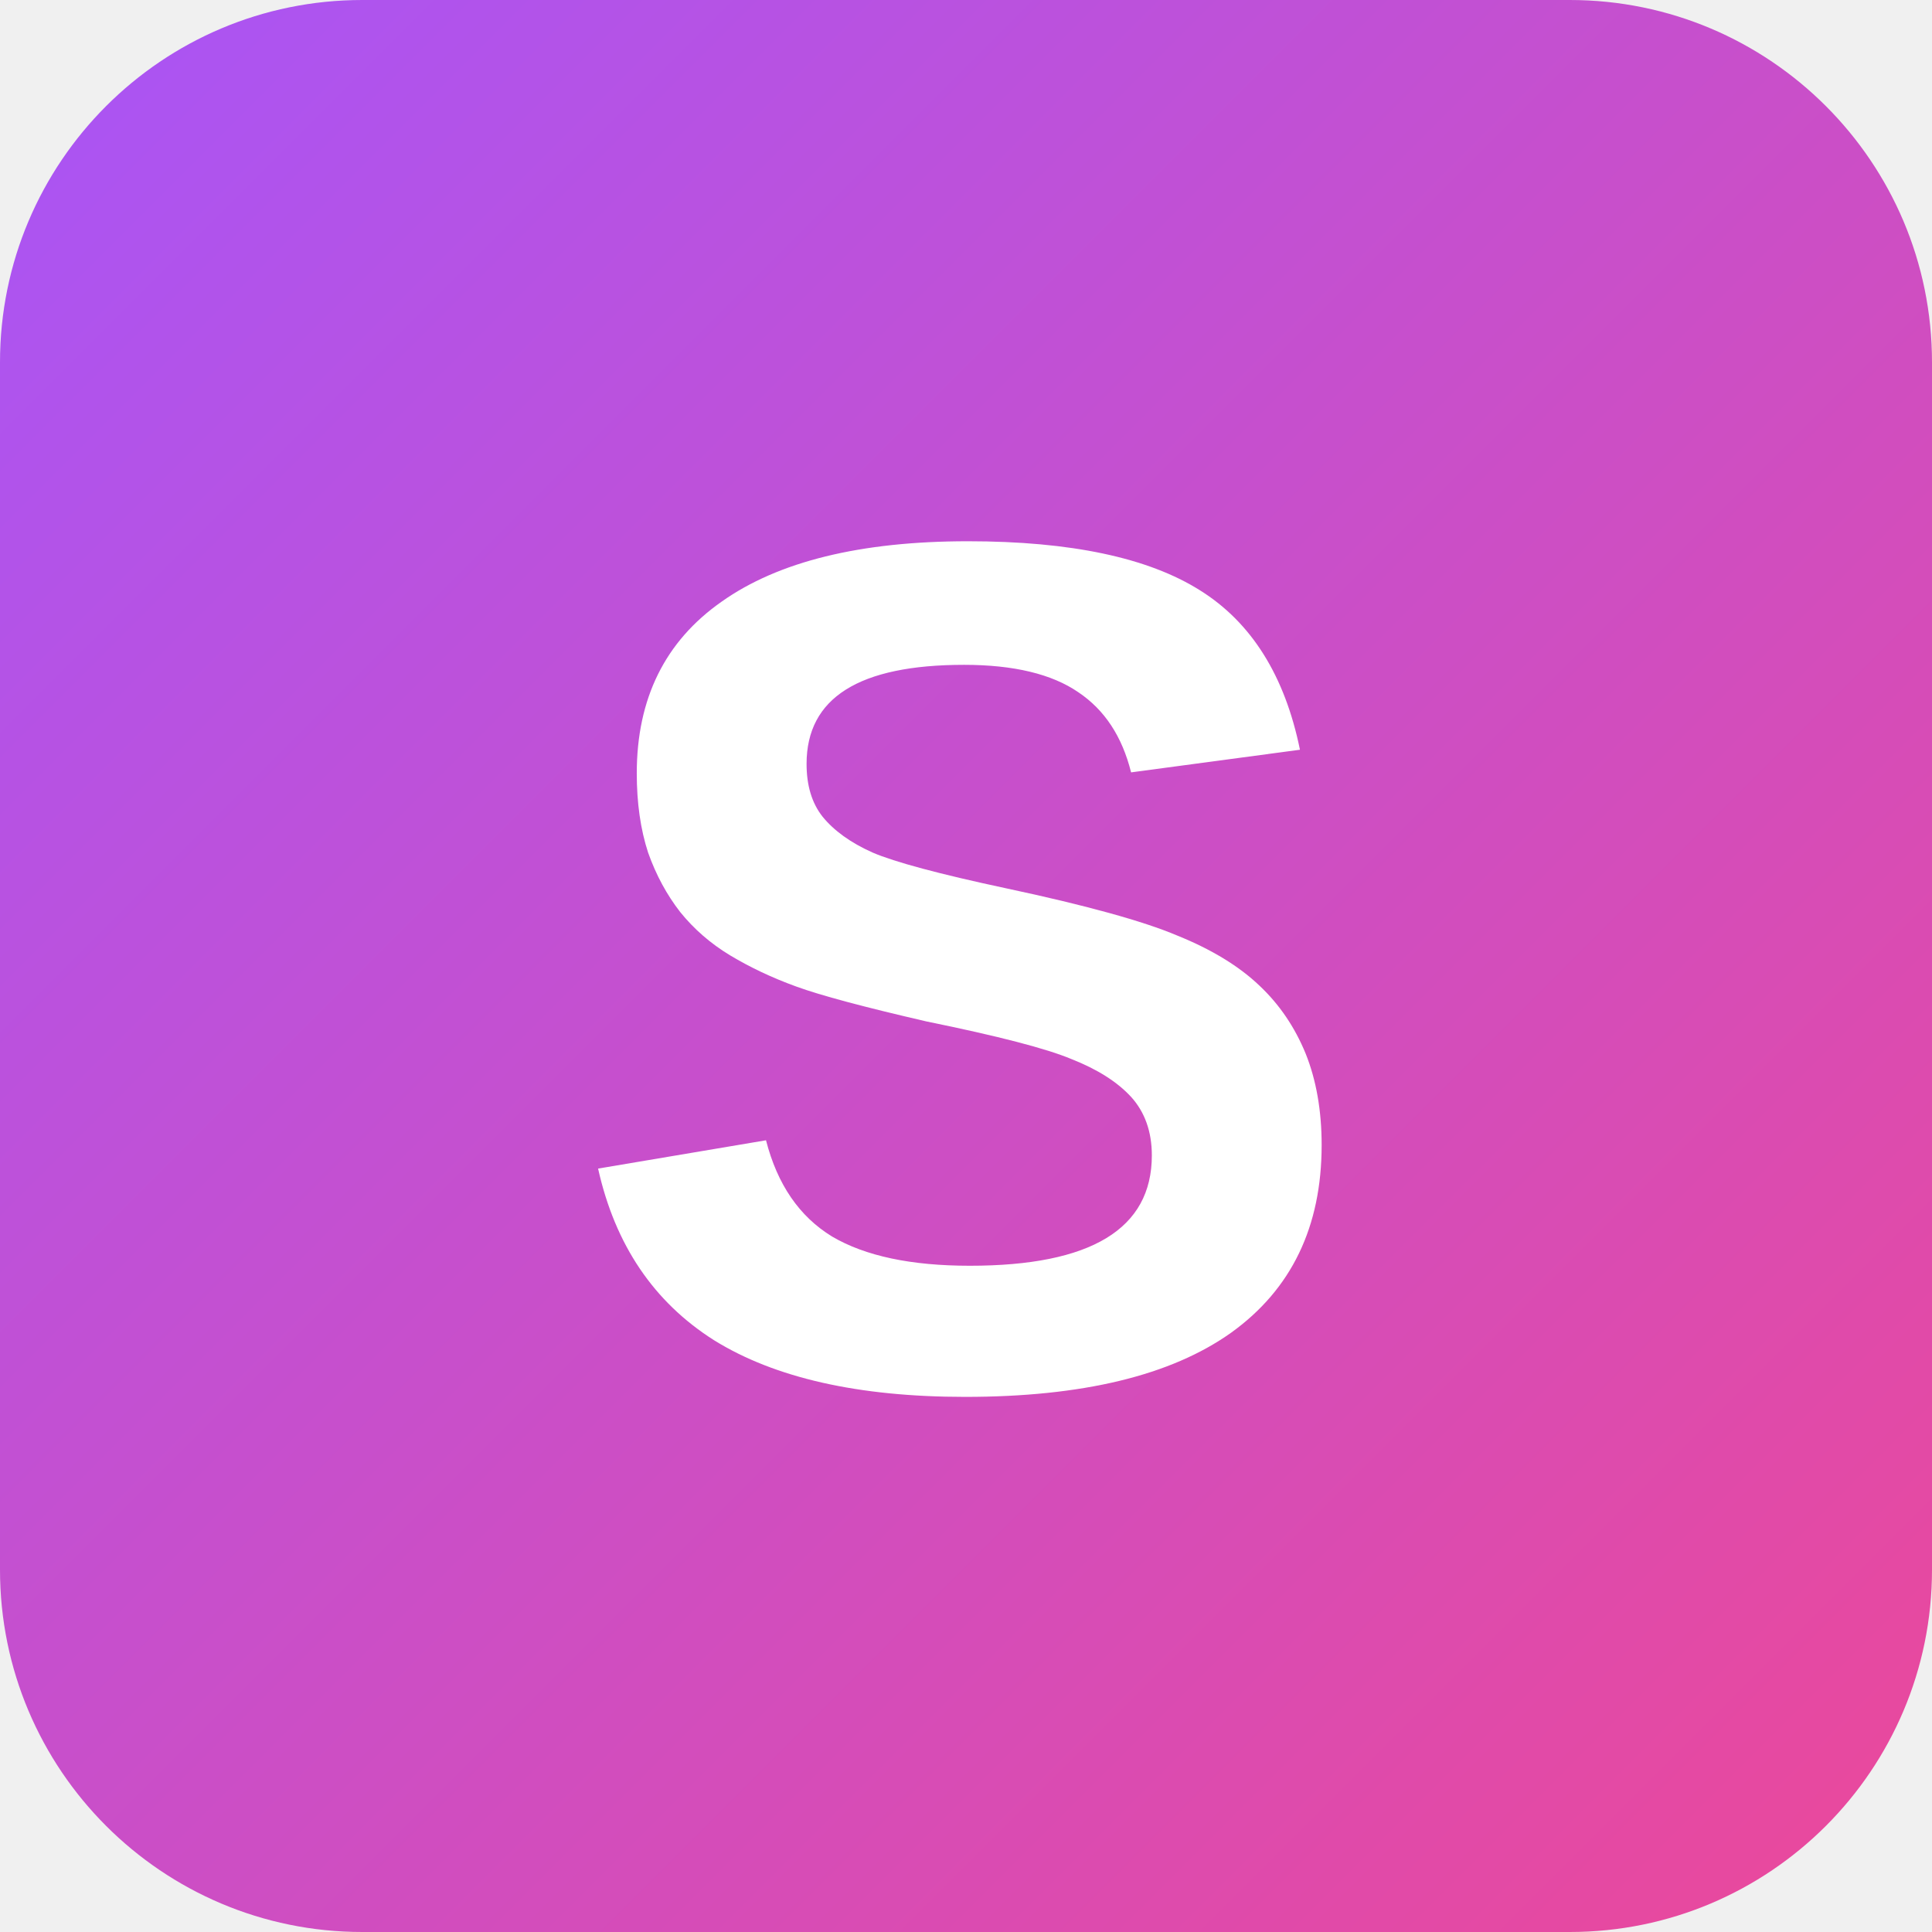
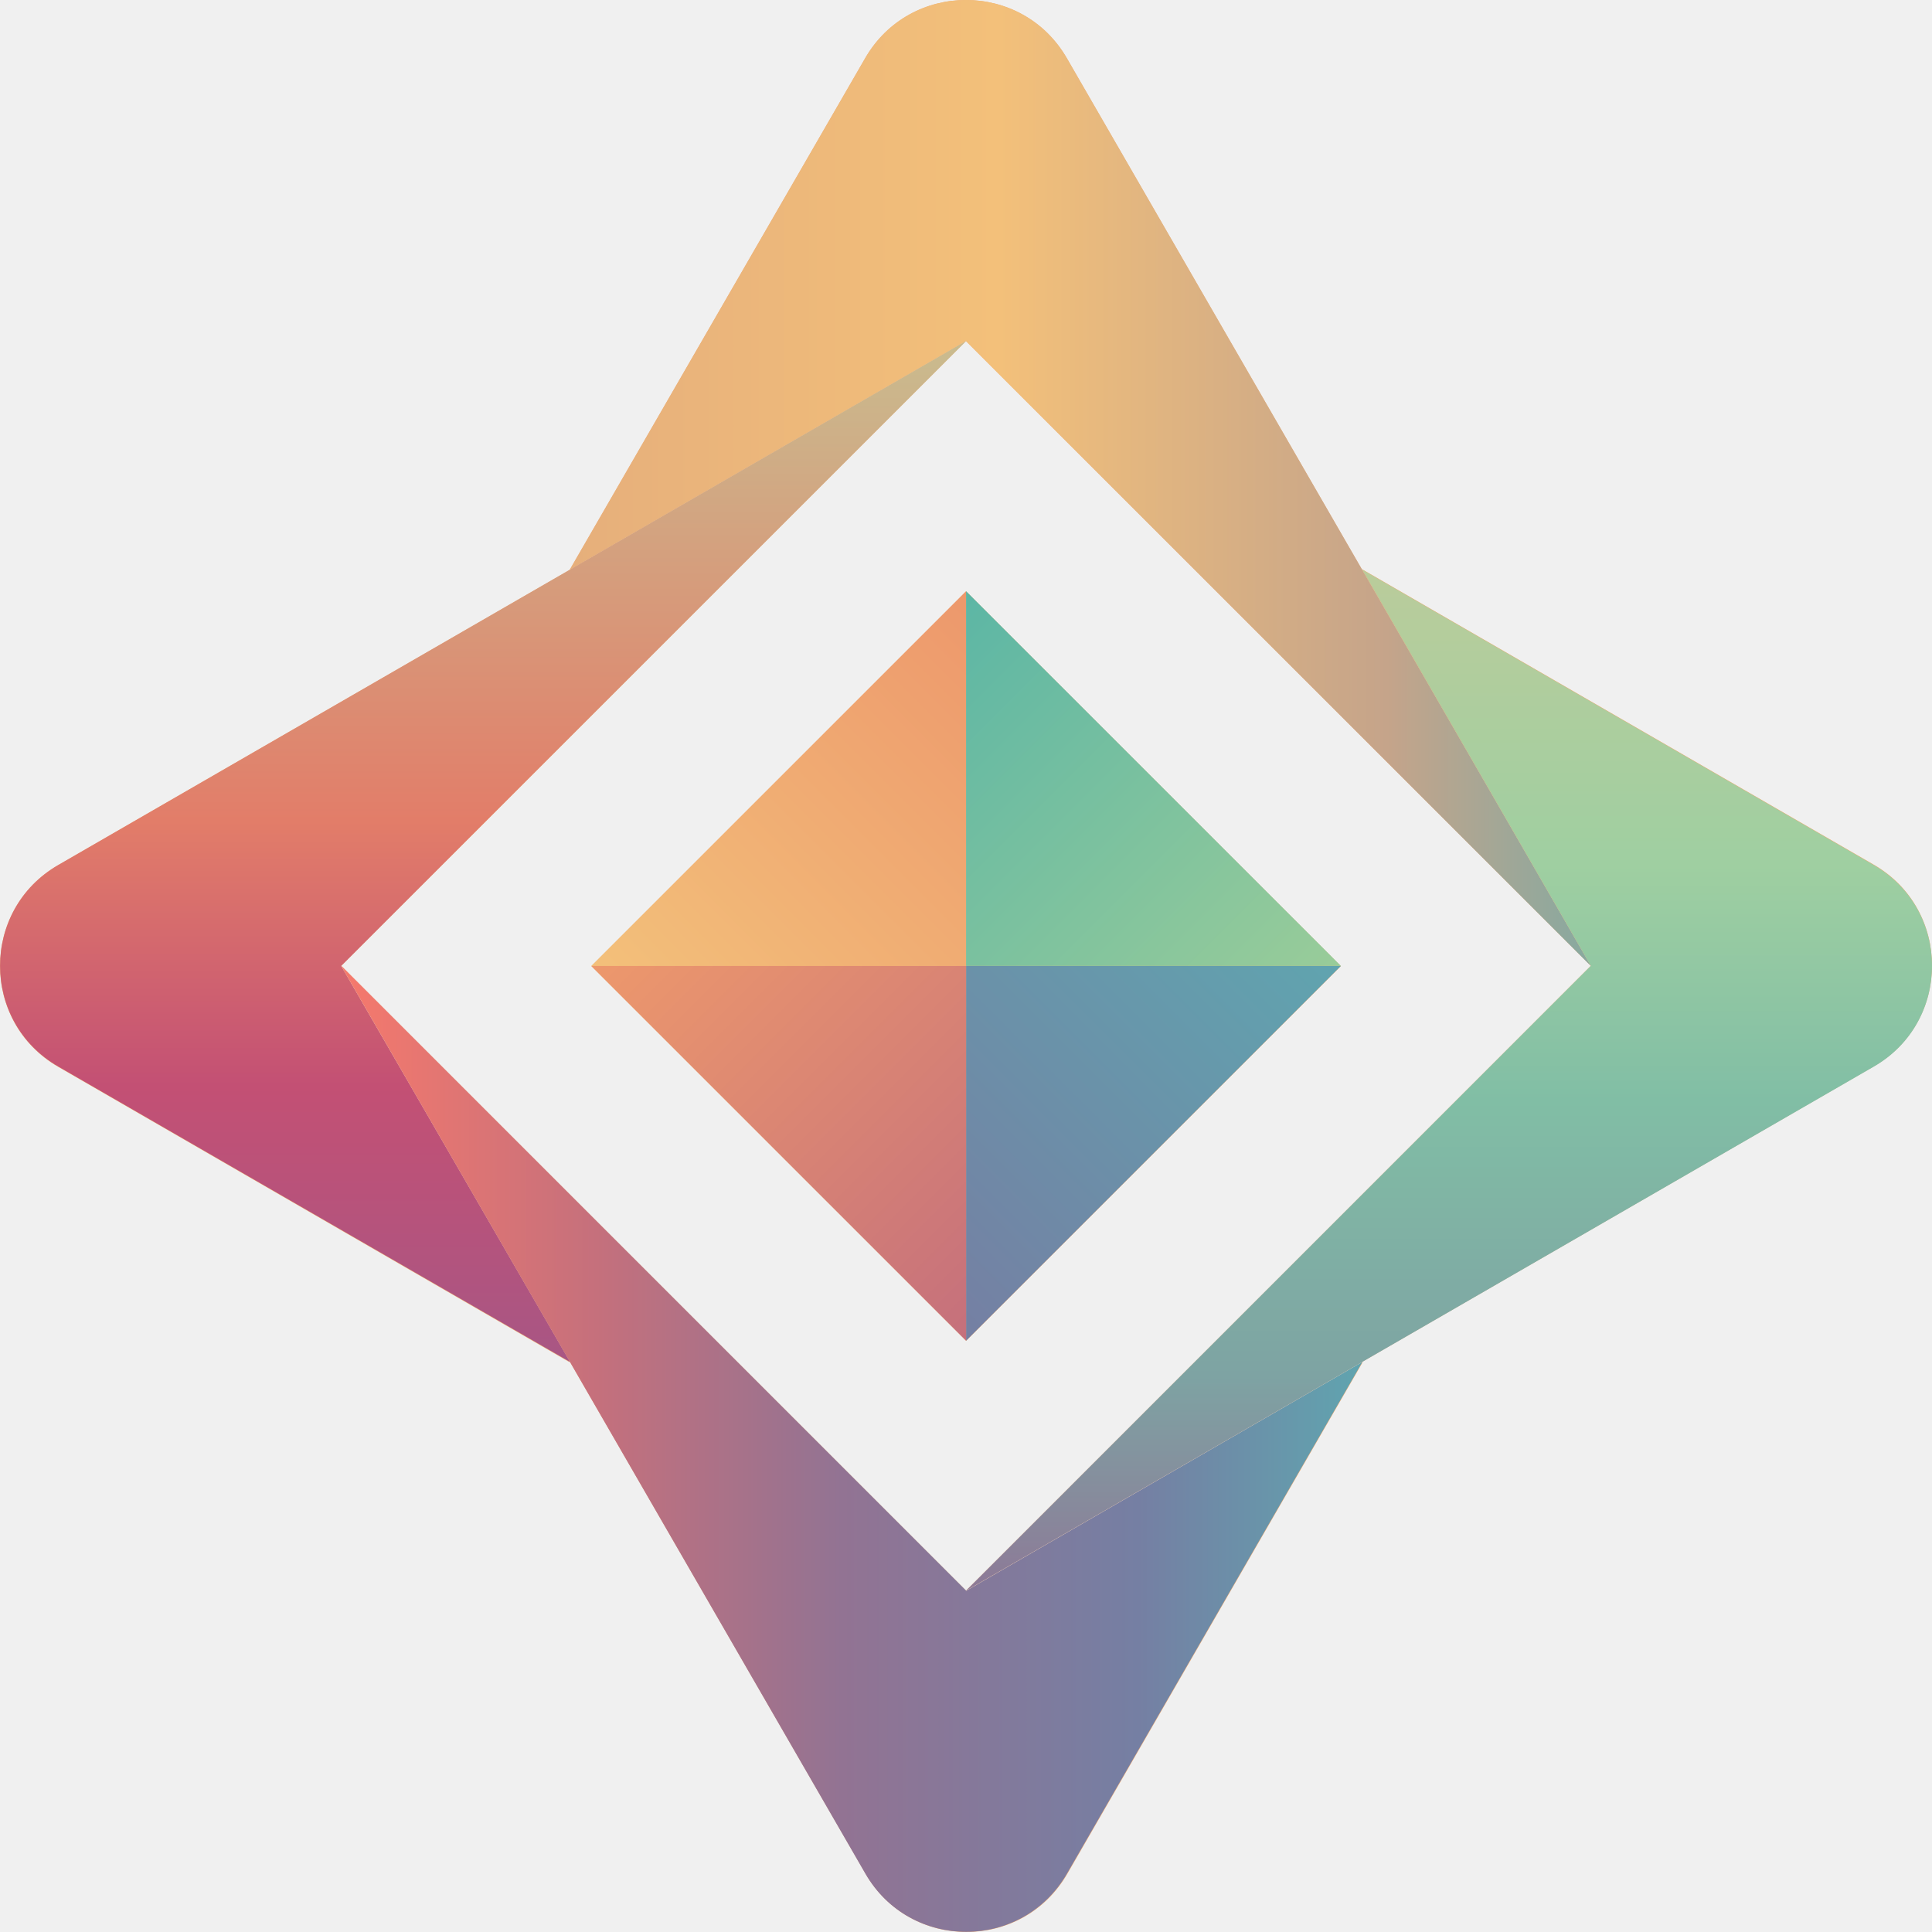
- <svg xmlns="http://www.w3.org/2000/svg" viewBox="0 0 32 32">
+ <svg xmlns="http://www.w3.org/2000/svg" width="24" height="24" viewBox="0 0 24 24" fill="none">
+   <path d="M10.747 0.723L7.077 7.077L11.998 4.236L19.761 11.998L13.253 0.723C12.696 -0.241 11.304 -0.241 10.747 0.723Z" fill="#F0AC74" />
+   <path d="M16.92 7.077L19.761 11.998L12.002 19.758L23.277 13.247C24.241 12.69 24.241 11.298 23.277 10.741L16.92 7.071V7.077Z" fill="#F0AC74" />
+   <path d="M12.002 4.236L0.723 10.747C-0.241 11.304 -0.241 12.696 0.723 13.253L7.077 16.923L4.236 12.002L12.002 4.236Z" fill="#F0AC74" />
+   <path d="M12.002 19.761L4.242 12.002L10.753 23.277C11.31 24.241 12.702 24.241 13.259 23.277L16.929 16.92L12.008 19.761H12.002Z" fill="#F0AC74" />
+   <path d="M12.002 12.002H16.657L12.002 7.346V12.002Z" fill="#F0AC74" />
+   <path d="M12.002 12.002L7.346 12.002L12.002 16.657L12.002 12.002Z" fill="#F0AC74" />
+   <path d="M12.002 12.002L12.002 16.657L16.657 12.002H12.002Z" fill="#F0AC74" />
+   <path d="M12.002 12.002V7.346L7.346 12.002L12.002 12.002Z" fill="#F0AC74" />
+   <path d="M10.749 0.722L7.08 7.076L12.001 4.236V4.238L19.762 11.999L13.252 0.723C12.695 -0.241 11.304 -0.241 10.748 0.723L10.749 0.722Z" fill="url(#paint0_linear_421_1527)" />
+   <path d="M16.922 7.076L19.763 11.999L19.761 11.999L12.001 19.759L23.277 13.25C24.241 12.694 24.241 11.303 23.277 10.746L16.922 7.076Z" fill="url(#paint1_linear_421_1527)" />
+   <path d="M4.239 11.998L12.001 4.236L0.724 10.745C-0.24 11.302 -0.24 12.693 0.724 13.249L7.082 16.919L4.238 11.999L4.239 11.998Z" fill="url(#paint2_linear_421_1527)" />
+   <path d="M12.001 19.761V19.759L4.241 11.999H4.24L10.75 23.275C11.306 24.239 12.697 24.239 13.254 23.275L16.924 16.919L12.003 19.761H12.001Z" fill="url(#paint3_linear_421_1527)" />
+   <path d="M12.001 11.999V16.655L16.657 11.999H12.001Z" fill="url(#paint4_linear_421_1527)" />
+   <path d="M12.001 11.999H7.346L12.001 16.655V11.999Z" fill="url(#paint5_linear_421_1527)" />
+   <path d="M12.001 11.999V7.344L7.346 11.999H12.001Z" fill="url(#paint6_linear_421_1527)" />
+   <path d="M12.001 11.999H16.657L12.001 7.344V11.999Z" fill="url(#paint7_linear_421_1527)" />
  <defs>
-     <linearGradient id="gradient" x1="0%" y1="0%" x2="100%" y2="100%">
-       <stop offset="0%" style="stop-color:#a855f7;stop-opacity:1" />
-       <stop offset="100%" style="stop-color:#ec4899;stop-opacity:1" />
+     <linearGradient id="paint0_linear_421_1527" x1="7.079" y1="5.998" x2="19.763" y2="5.998" gradientUnits="userSpaceOnUse">
+       <stop stop-color="#E6AF7B" />
+       <stop offset="0.42" stop-color="#F3C07A" />
+       <stop offset="0.8" stop-color="#C5A48A" />
+       <stop offset="1" stop-color="#87A9A0" />
+     </linearGradient>
+     <linearGradient id="paint1_linear_421_1527" x1="18.002" y1="7.076" x2="18.002" y2="19.761" gradientUnits="userSpaceOnUse">
+       <stop stop-color="#BACC9B" />
+       <stop offset="0.29" stop-color="#9FCFA1" />
+       <stop offset="0.52" stop-color="#81BEA5" />
+       <stop offset="0.79" stop-color="#7EA3A3" />
+       <stop offset="1" stop-color="#8D7997" />
+     </linearGradient>
+     <linearGradient id="paint2_linear_421_1527" x1="6" y1="16.92" x2="6" y2="4.236" gradientUnits="userSpaceOnUse">
+       <stop stop-color="#A85684" />
+       <stop offset="0.27" stop-color="#C35074" />
+       <stop offset="0.53" stop-color="#E27D69" />
+       <stop offset="1" stop-color="#C9BC8F" />
+     </linearGradient>
+     <linearGradient id="paint3_linear_421_1527" x1="4.238" y1="17.999" x2="16.923" y2="17.999" gradientUnits="userSpaceOnUse">
+       <stop stop-color="#F6796C" />
+       <stop offset="0.25" stop-color="#C5707C" />
+       <stop offset="0.49" stop-color="#927393" />
+       <stop offset="0.78" stop-color="#757FA3" />
+       <stop offset="1" stop-color="#60A4AF" />
+     </linearGradient>
+     <linearGradient id="paint4_linear_421_1527" x1="10.838" y1="15.491" x2="15.493" y2="10.836" gradientUnits="userSpaceOnUse">
+       <stop stop-color="#757FA3" />
+       <stop offset="1" stop-color="#60A4AF" />
+     </linearGradient>
+     <linearGradient id="paint5_linear_421_1527" x1="13.166" y1="15.49" x2="8.511" y2="10.835" gradientUnits="userSpaceOnUse">
+       <stop stop-color="#C5707C" />
+       <stop offset="1" stop-color="#ED986C" />
+     </linearGradient>
+     <linearGradient id="paint6_linear_421_1527" x1="8.51" y1="13.163" x2="13.165" y2="8.508" gradientUnits="userSpaceOnUse">
+       <stop stop-color="#F3C07A" />
+       <stop offset="1" stop-color="#ED986C" />
+     </linearGradient>
+     <linearGradient id="paint7_linear_421_1527" x1="10.838" y1="8.508" x2="15.493" y2="13.163" gradientUnits="userSpaceOnUse">
+       <stop stop-color="#5CB6A5" />
+       <stop offset="1" stop-color="#99CC99" />
    </linearGradient>
  </defs>
-   <rect width="32" height="32" rx="6" fill="url(#gradient)" />
-   <text x="16" y="16" font-family="Arial, sans-serif" font-size="20" font-weight="bold" fill="white" text-anchor="middle" dominant-baseline="central">S</text>
</svg>
